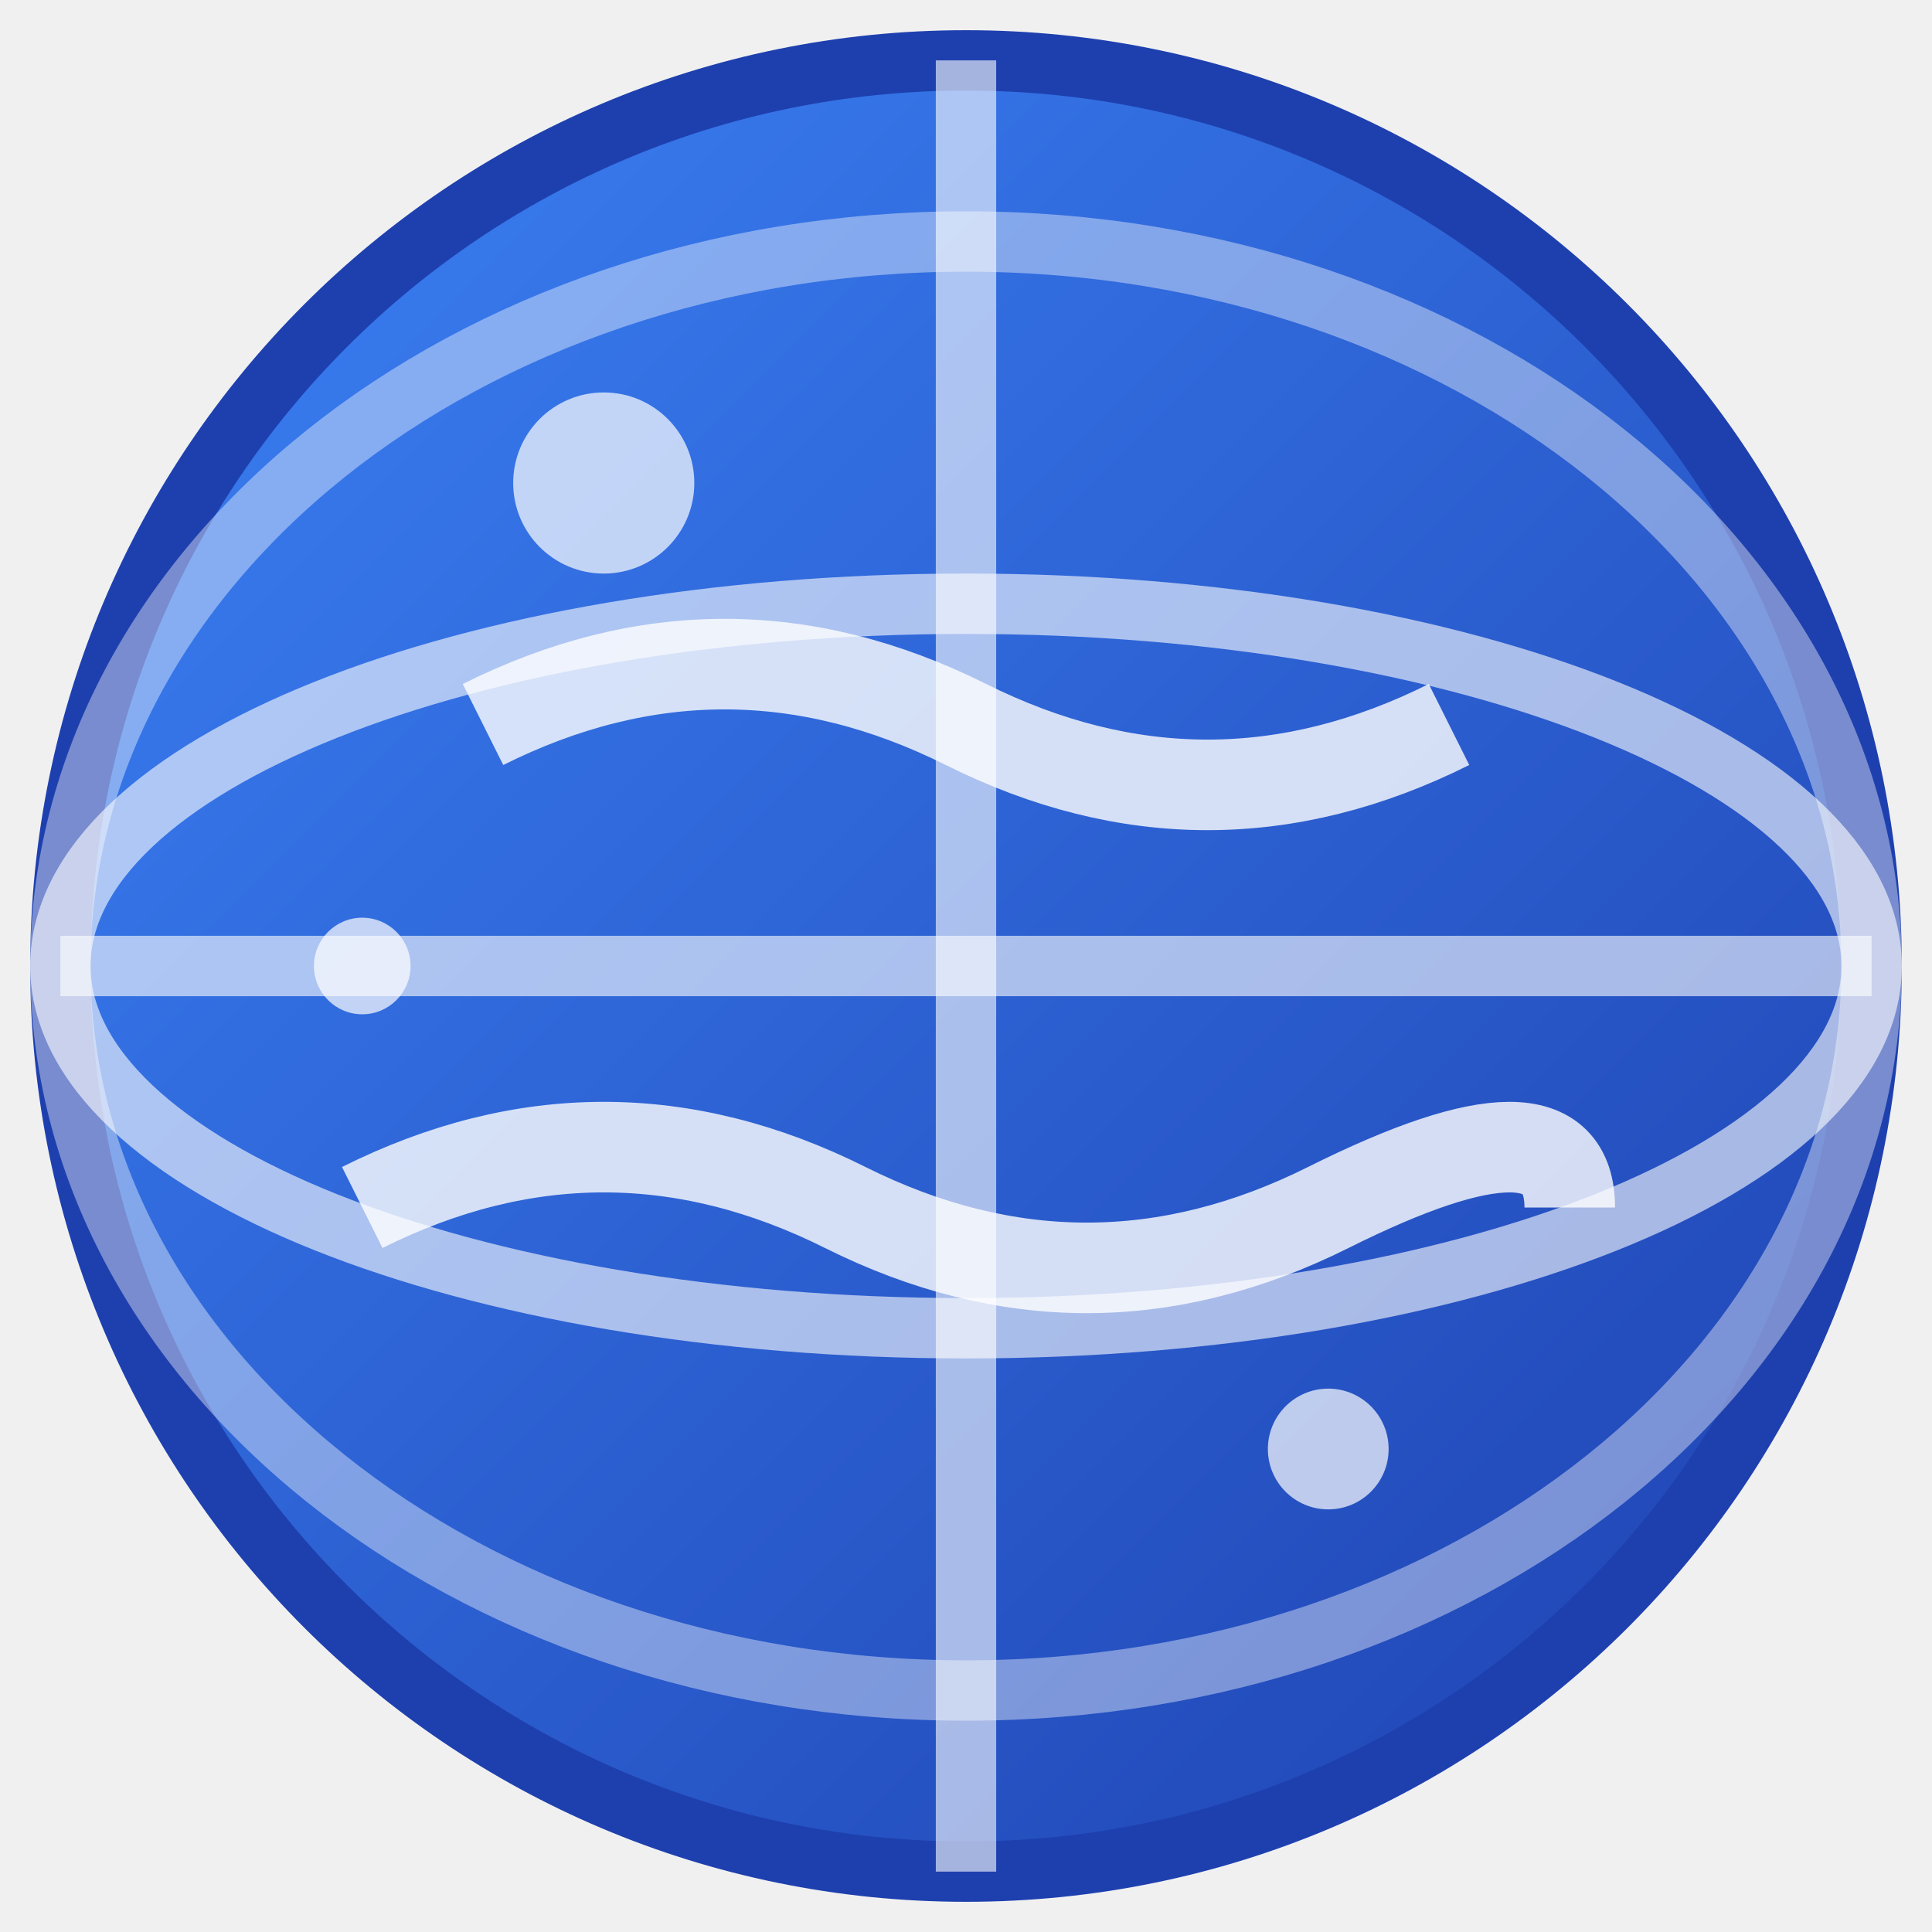
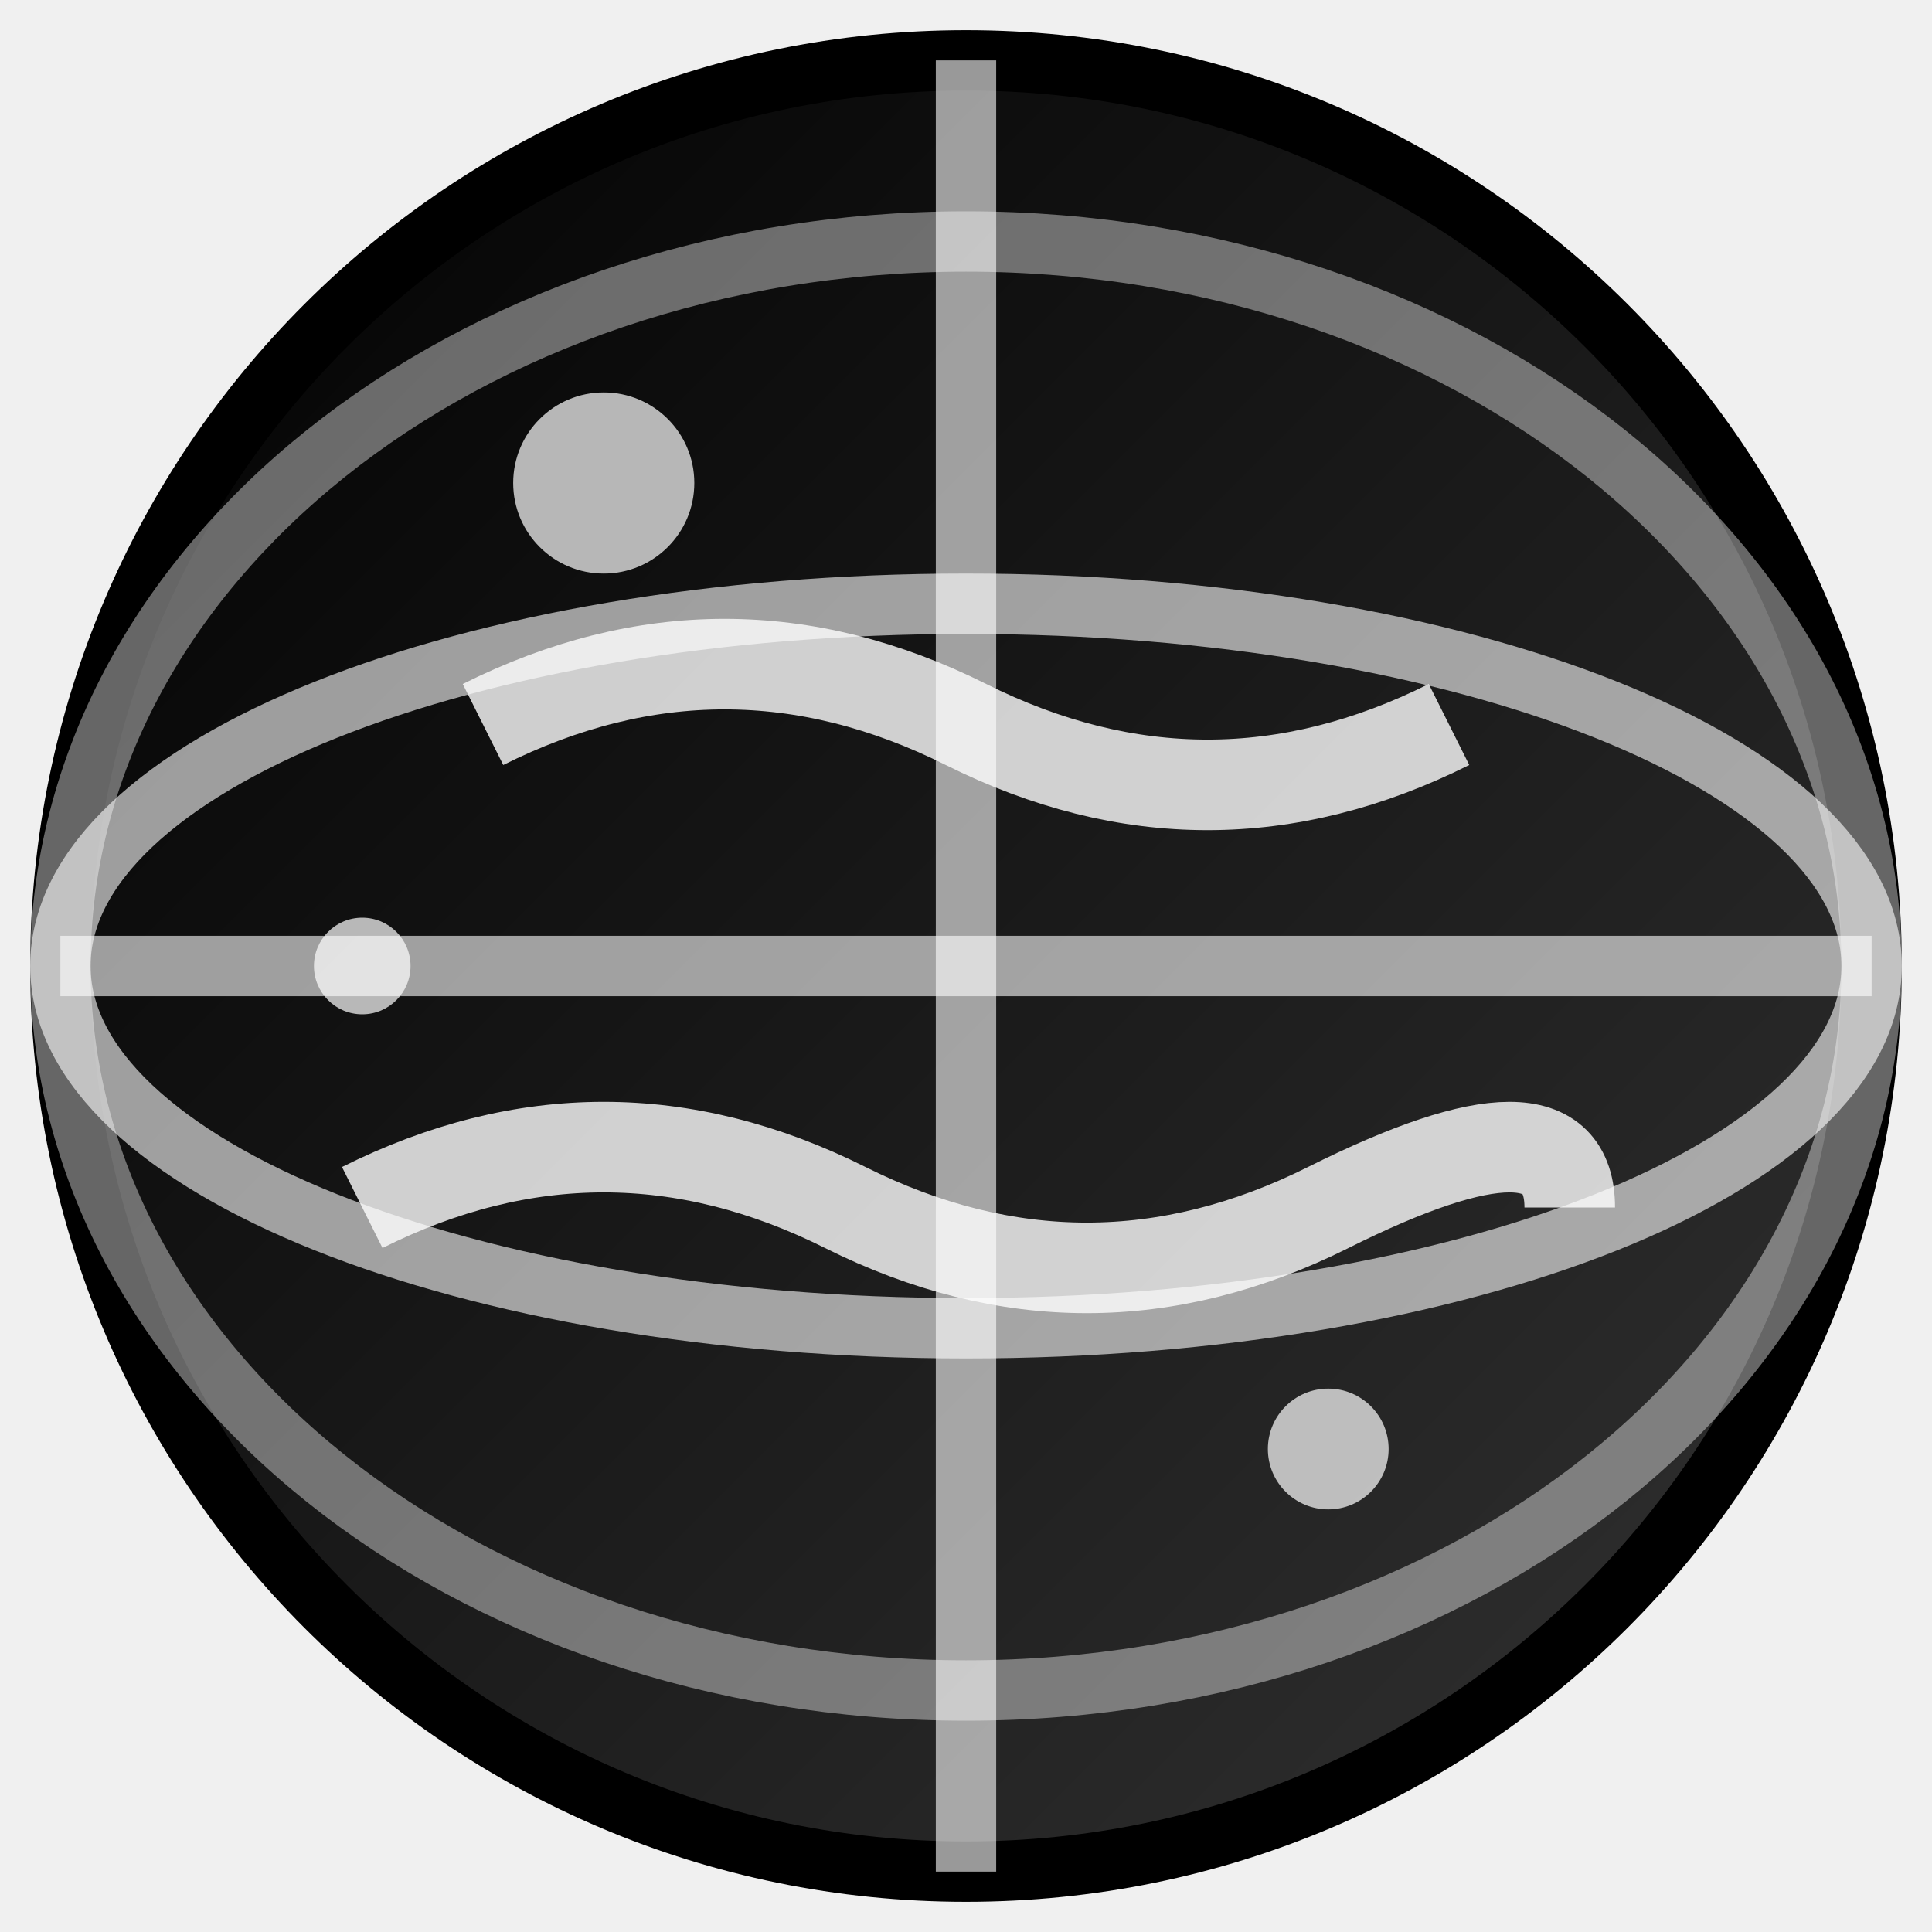
<svg xmlns="http://www.w3.org/2000/svg" viewBox="0 0 32 32" width="32" height="32">
  <defs>
    <linearGradient id="gradient" x1="0%" y1="0%" x2="100%" y2="100%">
-       <stop offset="0%" style="stop-color:#3b82f6;stop-opacity:1" />
-       <stop offset="100%" style="stop-color:#1e40af;stop-opacity:1" />
+       <stop offset="0%" style="stop-color:#000000;stop-opacity:1" />
+       <stop offset="100%" style="stop-color:#333333;stop-opacity:1" />
    </linearGradient>
  </defs>
-   <circle cx="16" cy="16" r="15" fill="url(#gradient)" stroke="#1e40af" stroke-width="1" />
+   <circle cx="16" cy="16" r="15" fill="url(#gradient)" stroke="#000000" stroke-width="1" />
  <ellipse cx="16" cy="16" rx="15" ry="6" fill="none" stroke="#ffffff" stroke-width="1" opacity="0.6" />
  <ellipse cx="16" cy="16" rx="15" ry="12" fill="none" stroke="#ffffff" stroke-width="1" opacity="0.4" />
  <line x1="1" y1="16" x2="31" y2="16" stroke="#ffffff" stroke-width="1" opacity="0.6" />
  <line x1="16" y1="1" x2="16" y2="31" stroke="#ffffff" stroke-width="1" opacity="0.6" />
  <path d="M8 12 Q12 10, 16 12 Q20 14, 24 12" fill="none" stroke="#ffffff" stroke-width="1.5" opacity="0.8" />
  <path d="M6 20 Q10 18, 14 20 Q18 22, 22 20 Q26 18, 26 20" fill="none" stroke="#ffffff" stroke-width="1.5" opacity="0.8" />
  <circle cx="10" cy="8" r="1.5" fill="#ffffff" opacity="0.7" />
  <circle cx="22" cy="24" r="1" fill="#ffffff" opacity="0.7" />
  <circle cx="6" cy="16" r="0.8" fill="#ffffff" opacity="0.7" />
</svg>
